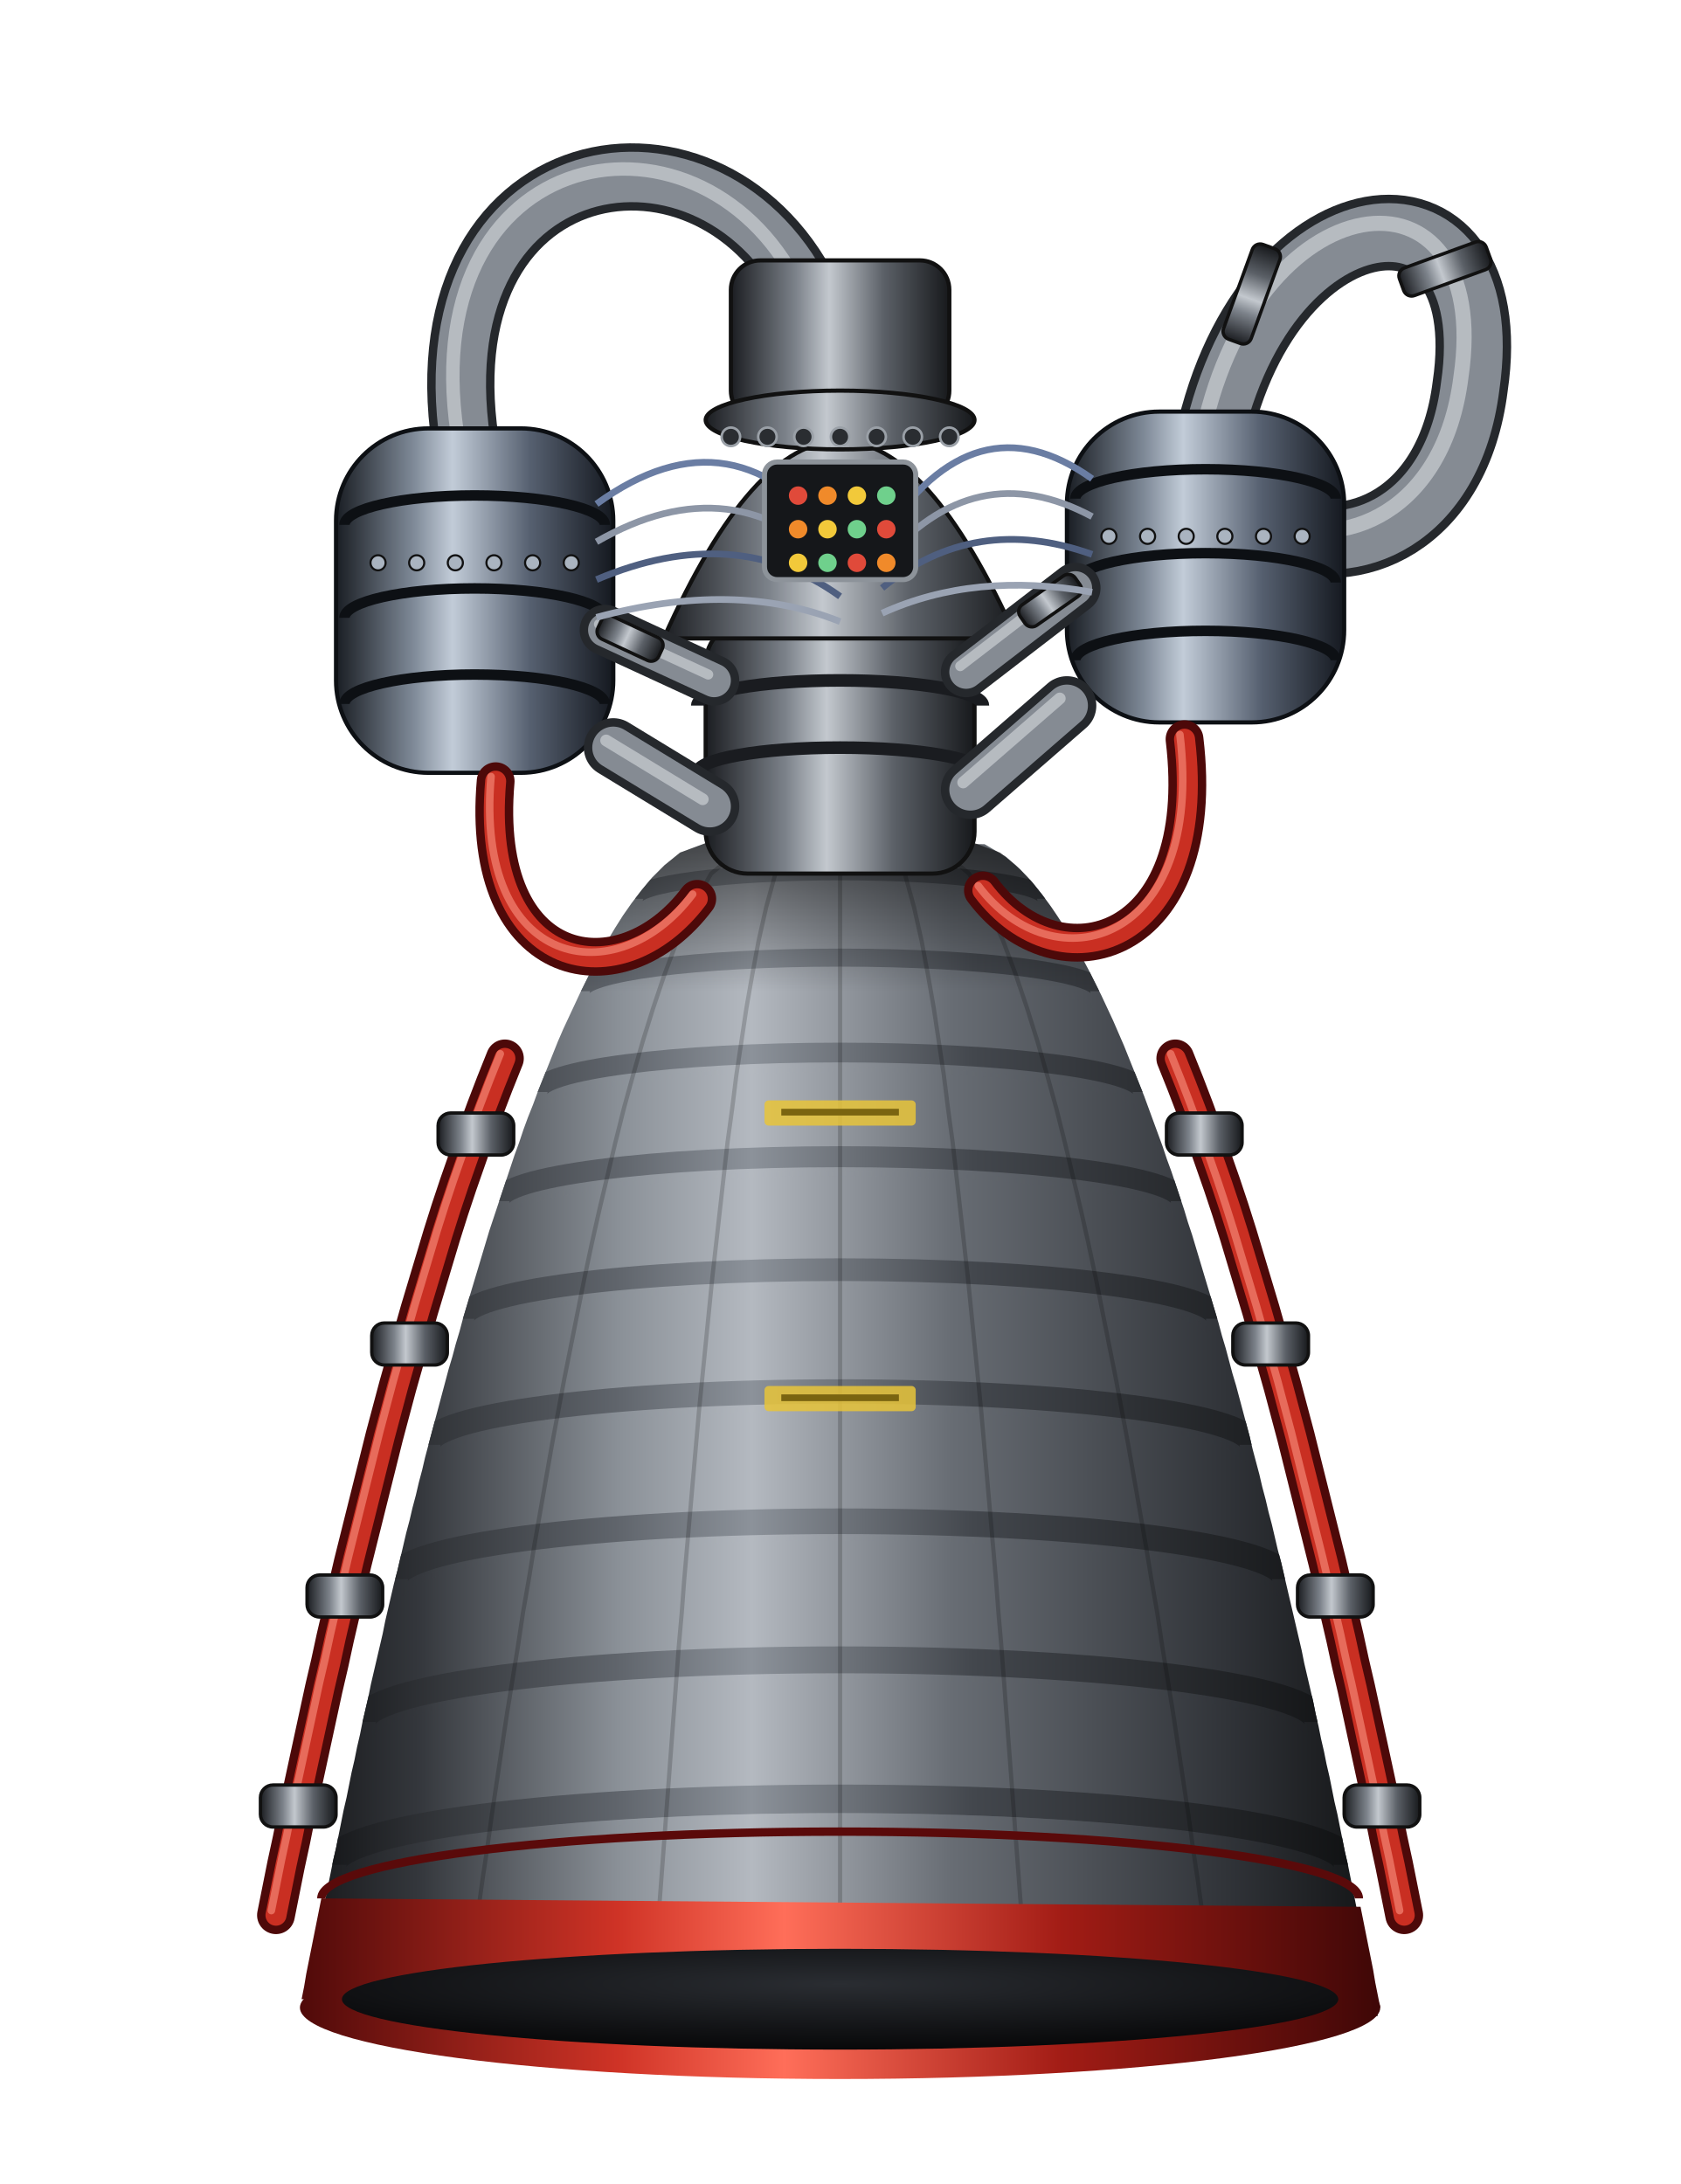
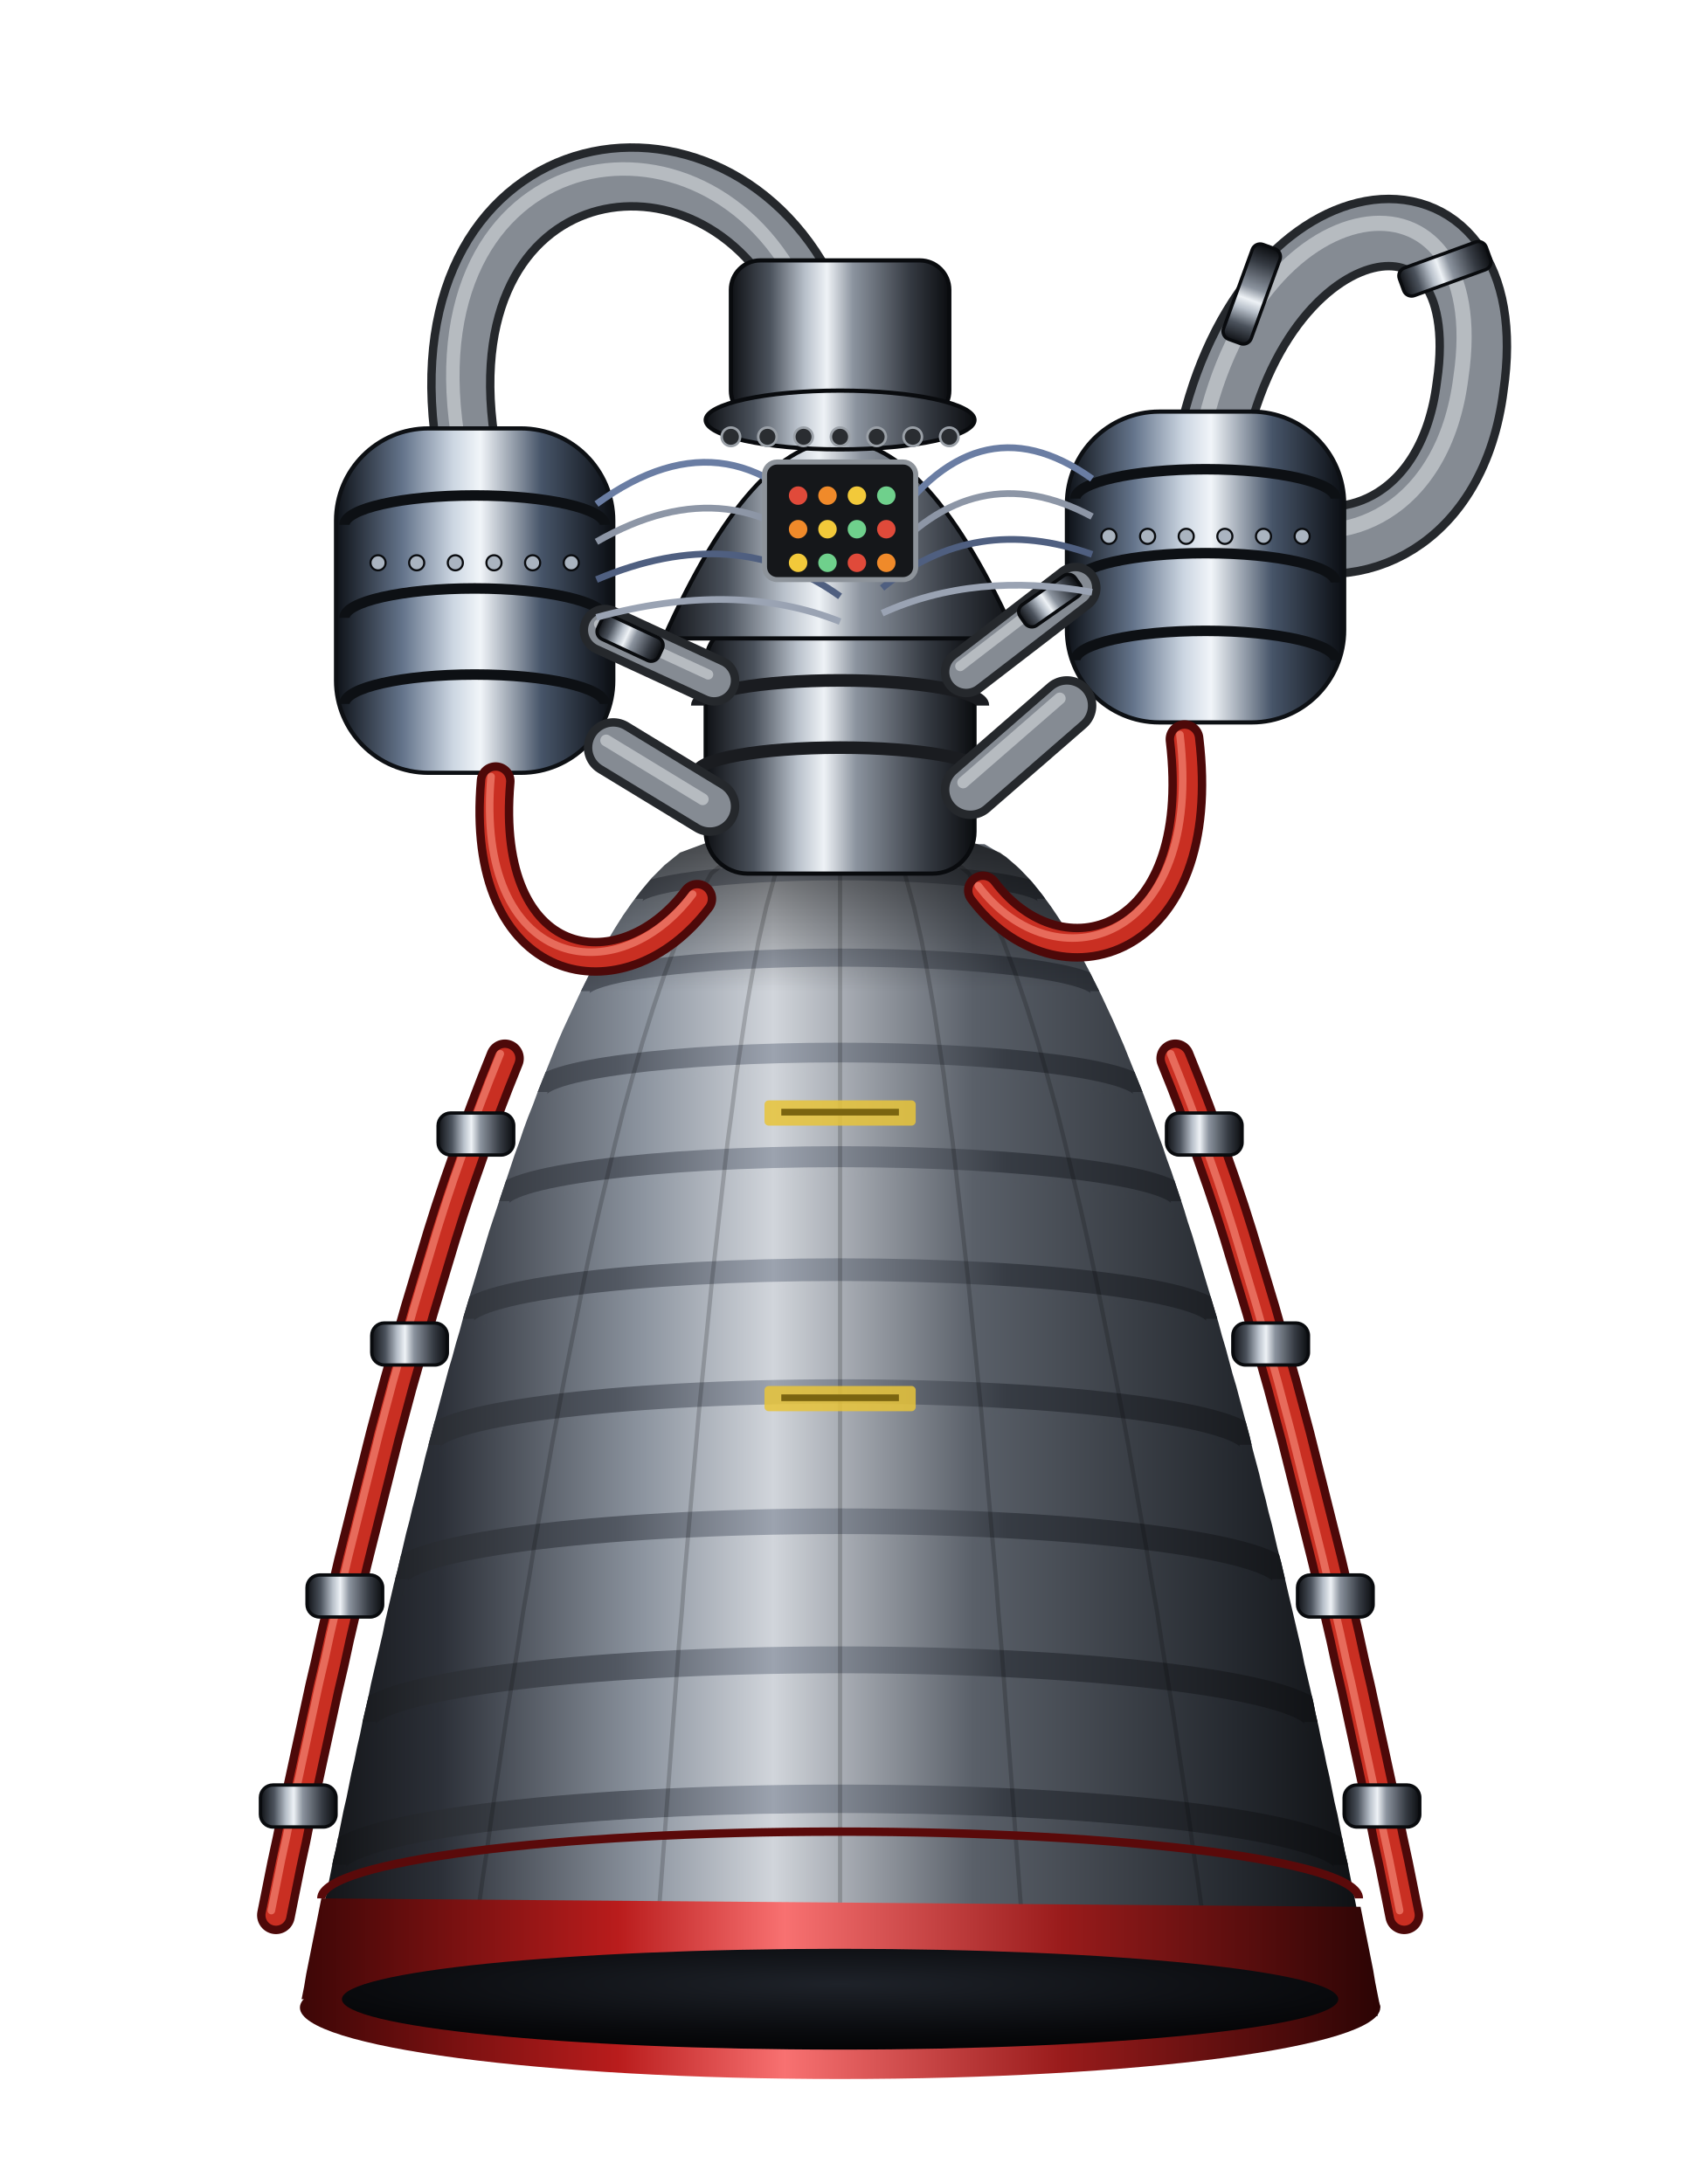
<svg xmlns="http://www.w3.org/2000/svg" viewBox="0 0 400 520" width="400" height="520">
  <defs>
    <linearGradient id="gB" gradientUnits="userSpaceOnUse" x1="68" x2="332">
-       <stop offset="0" stop-color="#121315" />
-       <stop offset=".12" stop-color="#34373c" />
-       <stop offset=".3" stop-color="#8a9097" />
-       <stop offset=".42" stop-color="#b4b9c0" />
-       <stop offset=".6" stop-color="#686d74" />
-       <stop offset=".85" stop-color="#303338" />
-       <stop offset="1" stop-color="#0f1011" />
+       <stop offset="0" stop-color="#0b0c0e" />
+       <stop offset=".14" stop-color="#2c3038" />
+       <stop offset=".32" stop-color="#8b939e" />
+       <stop offset=".44" stop-color="#d1d5db" />
+       <stop offset=".62" stop-color="#5a6069" />
+       <stop offset=".86" stop-color="#24282e" />
+       <stop offset="1" stop-color="#08090b" />
    </linearGradient>
    <linearGradient id="gR" gradientUnits="userSpaceOnUse" x1="68" x2="332">
-       <stop offset="0" stop-color="#0c0d0f" />
-       <stop offset=".3" stop-color="#60656c" />
-       <stop offset=".42" stop-color="#8c929a" />
-       <stop offset=".62" stop-color="#43474d" />
-       <stop offset="1" stop-color="#0b0c0d" />
+       <stop offset="0" stop-color="#08090b" />
+       <stop offset=".3" stop-color="#525862" />
+       <stop offset=".44" stop-color="#9ca3af" />
+       <stop offset=".65" stop-color="#373c44" />
+       <stop offset="1" stop-color="#07080a" />
    </linearGradient>
    <linearGradient id="gM" x1="0" x2="1">
-       <stop offset="0" stop-color="#1b1d21" />
-       <stop offset=".3" stop-color="#7d838b" />
-       <stop offset=".45" stop-color="#c3c8ce" />
-       <stop offset=".7" stop-color="#5b6067" />
-       <stop offset="1" stop-color="#17191c" />
+       <stop offset="0" stop-color="#0f1115" />
+       <stop offset="0.18" stop-color="#4b525c" />
+       <stop offset="0.34" stop-color="#b8c0ca" />
+       <stop offset="0.44" stop-color="#eef2f6" />
+       <stop offset="0.56" stop-color="#8b939e" />
+       <stop offset="0.82" stop-color="#353a42" />
+       <stop offset="1" stop-color="#0b0d10" />
    </linearGradient>
    <linearGradient id="gP" x1="0" x2="1">
-       <stop offset="0" stop-color="#1a1e24" />
-       <stop offset=".28" stop-color="#7f8a98" />
-       <stop offset=".42" stop-color="#c2ccd8" />
-       <stop offset=".7" stop-color="#566070" />
-       <stop offset="1" stop-color="#151920" />
+       <stop offset="0" stop-color="#0e1218" />
+       <stop offset="0.24" stop-color="#64748b" />
+       <stop offset="0.42" stop-color="#cbd5e1" />
+       <stop offset="0.52" stop-color="#f1f5f9" />
+       <stop offset="0.74" stop-color="#475569" />
+       <stop offset="1" stop-color="#0b0e13" />
    </linearGradient>
    <linearGradient id="gRed" gradientUnits="userSpaceOnUse" x1="68" x2="332">
-       <stop offset="0" stop-color="#4a0808" />
-       <stop offset=".3" stop-color="#cf3326" />
-       <stop offset=".45" stop-color="#ff6e59" />
-       <stop offset=".7" stop-color="#a21c15" />
-       <stop offset="1" stop-color="#3a0606" />
+       <stop offset="0" stop-color="#360505" />
+       <stop offset=".3" stop-color="#b91c1c" />
+       <stop offset=".45" stop-color="#f87171" />
+       <stop offset=".7" stop-color="#991b1b" />
+       <stop offset="1" stop-color="#260303" />
    </linearGradient>
    <radialGradient id="gI" cx=".5" cy=".35" r=".7">
-       <stop offset="0" stop-color="#2a2d32" />
-       <stop offset="1" stop-color="#050506" />
+       <stop offset="0" stop-color="#1e2229" />
+       <stop offset="0.7" stop-color="#090a0d" />
+       <stop offset="1" stop-color="#020203" />
    </radialGradient>
    <linearGradient id="gSh" x1="0" y1="0" x2="0" y2="1">
      <stop offset="0" stop-color="#000" stop-opacity=".6" />
      <stop offset="1" stop-color="#000" stop-opacity="0" />
    </linearGradient>
  </defs>
  <defs>
    <clipPath id="bc">
      <path d="M170.0 200 L161.9 203 L158.2 206 L155.2 209 L152.7 212 L150.4 215 L148.3 218 L146.4 221 L144.6 224 L142.9 227 L141.3 230 L139.8 233 L138.3 236 L136.9 239 L135.5 242 L134.1 245 L132.8 248 L131.6 251 L130.4 254 L129.2 257 L128.0 260 L126.9 263 L125.7 266 L124.6 269 L123.6 272 L122.5 275 L121.5 278 L120.5 281 L119.5 284 L118.5 287 L117.5 290 L116.5 293 L115.6 296 L114.7 299 L113.8 302 L112.9 305 L112.0 308 L111.1 311 L110.2 314 L109.4 317 L108.5 320 L107.7 323 L106.8 326 L106.0 329 L105.2 332 L104.4 335 L103.6 338 L102.8 341 L102.0 344 L101.2 347 L100.5 350 L99.7 353 L99.0 356 L98.2 359 L97.5 362 L96.7 365 L96.0 368 L95.3 371 L94.6 374 L93.8 377 L93.1 380 L92.4 383 L91.7 386 L91.1 389 L90.4 392 L89.7 395 L89.0 398 L88.3 401 L87.7 404 L87.0 407 L86.3 410 L85.7 413 L85.0 416 L84.4 419 L83.7 422 L83.1 425 L82.5 428 L81.8 431 L81.2 434 L80.6 437 L80.0 440 L79.3 443 L78.7 446 L78.1 449 L77.5 452 L76.9 455 L76.3 458 L75.7 461 L75.1 464 L74.5 467 L73.9 470 L73.4 473 L72.8 476 L72.2 479 L328.0 480 L327.4 477 L326.8 474 L326.3 471 L325.7 468 L325.1 465 L324.5 462 L323.9 459 L323.3 456 L322.7 453 L322.1 450 L321.5 447 L320.9 444 L320.2 441 L319.6 438 L319.0 435 L318.4 432 L317.7 429 L317.1 426 L316.5 423 L315.8 420 L315.2 417 L314.5 414 L313.9 411 L313.2 408 L312.6 405 L311.9 402 L311.2 399 L310.5 396 L309.9 393 L309.2 390 L308.5 387 L307.8 384 L307.1 381 L306.4 378 L305.7 375 L305.0 372 L304.2 369 L303.5 366 L302.8 363 L302.0 360 L301.3 357 L300.5 354 L299.8 351 L299.0 348 L298.2 345 L297.5 342 L296.7 339 L295.9 336 L295.1 333 L294.3 330 L293.4 327 L292.6 324 L291.8 321 L290.9 318 L290.1 315 L289.2 312 L288.3 309 L287.4 306 L286.5 303 L285.6 300 L284.7 297 L283.8 294 L282.8 291 L281.9 288 L280.9 285 L279.9 282 L278.9 279 L277.8 276 L276.8 273 L275.7 270 L274.6 267 L273.5 264 L272.4 261 L271.2 258 L270.0 255 L268.8 252 L267.6 249 L266.3 246 L265.0 243 L263.6 240 L262.2 237 L260.7 234 L259.2 231 L257.6 228 L256.0 225 L254.2 222 L252.3 219 L250.3 216 L248.1 213 L245.7 210 L242.9 207 L239.5 204 L234.4 201Z" />
    </clipPath>
  </defs>
  <path d="M112 112 C 96 36, 168 22, 192 70" stroke="#25282c" stroke-width="16" fill="none" stroke-linecap="round" stroke-linejoin="round" />
  <path d="M112 112 C 96 36, 168 22, 192 70" stroke="#858b93" stroke-width="12" fill="none" stroke-linecap="round" stroke-linejoin="round" />
  <path d="M112 112 C 96 36, 168 22, 192 70" stroke="#dde1e6" stroke-width="3.2" fill="none" stroke-linecap="round" stroke-opacity=".55" transform="translate(-1.9,-1.9)" />
  <path d="M288 108 C 300 44, 358 38, 350 92 C 346 124, 322 134, 304 126" stroke="#25282c" stroke-width="18" fill="none" stroke-linecap="round" stroke-linejoin="round" />
  <path d="M288 108 C 300 44, 358 38, 350 92 C 346 124, 322 134, 304 126" stroke="#858b93" stroke-width="14" fill="none" stroke-linecap="round" stroke-linejoin="round" />
  <path d="M288 108 C 300 44, 358 38, 350 92 C 346 124, 322 134, 304 126" stroke="#dde1e6" stroke-width="3.6" fill="none" stroke-linecap="round" stroke-opacity=".55" transform="translate(-2.2,-2.2)" />
  <g transform="translate(298 70) rotate(-70)">
-     <rect x="-12.0" y="-3.5" width="24" height="7" rx="2" fill="url(#gM)" stroke="#111" stroke-width=".8" />
+     <rect x="-12.0" y="-3.5" width="24" height="7" rx="2" fill="url(#gM)" stroke="#090b0e" stroke-width=".8" />
  </g>
  <g transform="translate(344 64) rotate(-20)">
-     <rect x="-11.0" y="-3.5" width="22" height="7" rx="2" fill="url(#gM)" stroke="#111" stroke-width=".8" />
+     <rect x="-11.0" y="-3.5" width="22" height="7" rx="2" fill="url(#gM)" stroke="#090b0e" stroke-width=".8" />
  </g>
  <path d="M170.0 200 L161.9 203 L158.2 206 L155.2 209 L152.7 212 L150.4 215 L148.3 218 L146.4 221 L144.6 224 L142.9 227 L141.3 230 L139.8 233 L138.3 236 L136.9 239 L135.5 242 L134.1 245 L132.8 248 L131.6 251 L130.4 254 L129.2 257 L128.0 260 L126.9 263 L125.7 266 L124.6 269 L123.6 272 L122.5 275 L121.5 278 L120.5 281 L119.5 284 L118.5 287 L117.5 290 L116.5 293 L115.6 296 L114.7 299 L113.8 302 L112.9 305 L112.0 308 L111.1 311 L110.2 314 L109.4 317 L108.5 320 L107.7 323 L106.8 326 L106.0 329 L105.2 332 L104.4 335 L103.6 338 L102.8 341 L102.0 344 L101.2 347 L100.5 350 L99.7 353 L99.0 356 L98.2 359 L97.5 362 L96.7 365 L96.0 368 L95.3 371 L94.6 374 L93.8 377 L93.1 380 L92.4 383 L91.7 386 L91.1 389 L90.4 392 L89.7 395 L89.0 398 L88.3 401 L87.7 404 L87.0 407 L86.3 410 L85.7 413 L85.0 416 L84.4 419 L83.7 422 L83.1 425 L82.5 428 L81.8 431 L81.2 434 L80.6 437 L80.0 440 L79.3 443 L78.7 446 L78.1 449 L77.5 452 L76.9 455 L76.3 458 L75.7 461 L75.1 464 L74.5 467 L73.9 470 L73.4 473 L72.8 476 L72.2 479 L328.0 480 L327.4 477 L326.8 474 L326.3 471 L325.7 468 L325.1 465 L324.5 462 L323.9 459 L323.3 456 L322.7 453 L322.1 450 L321.5 447 L320.9 444 L320.2 441 L319.6 438 L319.0 435 L318.4 432 L317.7 429 L317.1 426 L316.5 423 L315.8 420 L315.2 417 L314.5 414 L313.9 411 L313.2 408 L312.6 405 L311.9 402 L311.2 399 L310.5 396 L309.9 393 L309.2 390 L308.5 387 L307.8 384 L307.1 381 L306.4 378 L305.7 375 L305.0 372 L304.2 369 L303.5 366 L302.8 363 L302.0 360 L301.3 357 L300.5 354 L299.8 351 L299.0 348 L298.2 345 L297.5 342 L296.7 339 L295.9 336 L295.1 333 L294.3 330 L293.4 327 L292.6 324 L291.8 321 L290.9 318 L290.1 315 L289.2 312 L288.3 309 L287.4 306 L286.5 303 L285.6 300 L284.7 297 L283.8 294 L282.8 291 L281.9 288 L280.9 285 L279.9 282 L278.9 279 L277.8 276 L276.8 273 L275.7 270 L274.6 267 L273.5 264 L272.4 261 L271.2 258 L270.0 255 L268.8 252 L267.6 249 L266.3 246 L265.0 243 L263.6 240 L262.2 237 L260.7 234 L259.2 231 L257.6 228 L256.0 225 L254.2 222 L252.3 219 L250.3 216 L248.1 213 L245.7 210 L242.9 207 L239.5 204 L234.4 201Z" fill="url(#gB)" />
  <g clip-path="url(#bc)">
    <path d="M151.1 214 A 48.9 6.4 0 0 1 248.9 214" stroke="url(#gR)" stroke-width="4.0" fill="none" />
    <path d="M153.1 218 A 46.9 6.4 0 0 1 246.9 218" stroke="url(#gB)" stroke-width="1.2" fill="none" stroke-opacity=".6" />
    <path d="M138.3 236 A 61.7 8.0 0 0 1 261.7 236" stroke="url(#gR)" stroke-width="4.3" fill="none" />
    <path d="M140.3 240 A 59.7 8.0 0 0 1 259.7 240" stroke="url(#gB)" stroke-width="1.2" fill="none" stroke-opacity=".6" />
    <path d="M128.0 260 A 72.0 9.4 0 0 1 272.0 260" stroke="url(#gR)" stroke-width="4.7" fill="none" />
    <path d="M130.0 264 A 70.0 9.4 0 0 1 270.0 264" stroke="url(#gB)" stroke-width="1.2" fill="none" stroke-opacity=".6" />
    <path d="M118.8 286 A 81.2 10.6 0 0 1 281.2 286" stroke="url(#gR)" stroke-width="5.0" fill="none" />
    <path d="M120.8 290 A 79.2 10.6 0 0 1 279.2 290" stroke="url(#gB)" stroke-width="1.2" fill="none" stroke-opacity=".6" />
    <path d="M110.2 314 A 89.8 11.7 0 0 1 289.8 314" stroke="url(#gR)" stroke-width="5.4" fill="none" />
    <path d="M112.2 318 A 87.8 11.7 0 0 1 287.8 318" stroke="url(#gB)" stroke-width="1.2" fill="none" stroke-opacity=".6" />
    <path d="M102.0 344 A 98.0 12.7 0 0 1 298.0 344" stroke="url(#gR)" stroke-width="5.8" fill="none" />
    <path d="M104.0 348 A 96.0 12.7 0 0 1 296.0 348" stroke="url(#gB)" stroke-width="1.2" fill="none" stroke-opacity=".6" />
    <path d="M94.1 376 A 105.9 13.8 0 0 1 305.9 376" stroke="url(#gR)" stroke-width="6.1" fill="none" />
    <path d="M96.1 380 A 103.9 13.8 0 0 1 303.9 380" stroke="url(#gB)" stroke-width="1.2" fill="none" stroke-opacity=".6" />
    <path d="M86.3 410 A 113.7 14.8 0 0 1 313.7 410" stroke="url(#gR)" stroke-width="6.4" fill="none" />
    <path d="M88.3 414 A 111.7 14.8 0 0 1 311.7 414" stroke="url(#gB)" stroke-width="1.2" fill="none" stroke-opacity=".6" />
    <path d="M79.1 444 A 120.9 15.7 0 0 1 320.9 444" stroke="url(#gR)" stroke-width="6.8" fill="none" />
    <path d="M81.1 448 A 118.9 15.7 0 0 1 318.9 448" stroke="url(#gB)" stroke-width="1.2" fill="none" stroke-opacity=".6" />
    <path d="M179.0 200 L169.3 208 L164.8 216 L161.2 224 L158.2 232 L155.5 240 L153.0 248 L150.7 256 L148.5 264 L146.5 272 L144.6 280 L142.7 288 L140.9 296 L139.2 304 L137.6 312 L136.0 320 L134.4 328 L132.9 336 L131.4 344 L130.0 352 L128.6 360 L127.2 368 L125.9 376 L124.5 384 L123.3 392 L122.0 400 L120.7 408 L119.5 416 L118.3 424 L117.1 432 L116.0 440 L114.8 448 L113.7 456 L112.6 464 L111.5 472" stroke="#000" stroke-opacity=".18" stroke-width="1" fill="none" />
    <path d="M189.5 200 L184.6 208 L182.4 216 L180.6 224 L179.1 232 L177.7 240 L176.5 248 L175.3 256 L174.3 264 L173.2 272 L172.3 280 L171.4 288 L170.5 296 L169.6 304 L168.8 312 L168.0 320 L167.2 328 L166.4 336 L165.7 344 L165.0 352 L164.3 360 L163.6 368 L162.9 376 L162.3 384 L161.6 392 L161.0 400 L160.4 408 L159.8 416 L159.2 424 L158.6 432 L158.0 440 L157.4 448 L156.8 456 L156.3 464 L155.7 472" stroke="#000" stroke-opacity=".18" stroke-width="1" fill="none" />
    <path d="M200.0 200 L200.0 208 L200.0 216 L200.0 224 L200.0 232 L200.0 240 L200.0 248 L200.0 256 L200.0 264 L200.0 272 L200.0 280 L200.0 288 L200.0 296 L200.0 304 L200.0 312 L200.0 320 L200.0 328 L200.0 336 L200.0 344 L200.0 352 L200.0 360 L200.0 368 L200.0 376 L200.0 384 L200.0 392 L200.0 400 L200.0 408 L200.0 416 L200.0 424 L200.0 432 L200.0 440 L200.0 448 L200.0 456 L200.0 464 L200.0 472" stroke="#000" stroke-opacity=".18" stroke-width="1" fill="none" />
    <path d="M210.5 200 L215.4 208 L217.6 216 L219.4 224 L220.9 232 L222.3 240 L223.5 248 L224.7 256 L225.7 264 L226.8 272 L227.7 280 L228.6 288 L229.5 296 L230.4 304 L231.2 312 L232.0 320 L232.8 328 L233.6 336 L234.3 344 L235.0 352 L235.7 360 L236.4 368 L237.1 376 L237.7 384 L238.4 392 L239.0 400 L239.6 408 L240.2 416 L240.8 424 L241.4 432 L242.0 440 L242.6 448 L243.2 456 L243.7 464 L244.3 472" stroke="#000" stroke-opacity=".18" stroke-width="1" fill="none" />
    <path d="M221.0 200 L230.7 208 L235.2 216 L238.8 224 L241.8 232 L244.5 240 L247.0 248 L249.3 256 L251.5 264 L253.5 272 L255.4 280 L257.3 288 L259.1 296 L260.8 304 L262.4 312 L264.0 320 L265.6 328 L267.1 336 L268.6 344 L270.0 352 L271.4 360 L272.8 368 L274.1 376 L275.5 384 L276.7 392 L278.0 400 L279.3 408 L280.5 416 L281.7 424 L282.9 432 L284.0 440 L285.2 448 L286.3 456 L287.4 464 L288.5 472" stroke="#000" stroke-opacity=".18" stroke-width="1" fill="none" />
  </g>
  <path d="M170.0 200 L161.9 203 L158.2 206 L155.2 209 L152.7 212 L150.4 215 L148.3 218 L146.4 221 L144.6 224 L142.9 227 L141.3 230 L139.8 233 L138.3 236 L261.7 236 L260.2 233 L258.7 230 L257.1 227 L255.4 224 L253.6 221 L251.7 218 L249.6 215 L247.3 212 L244.8 209 L241.8 206 L238.1 203 L230.0 200Z" fill="url(#gSh)" />
  <path d="M76.5 452 L75.9 455 L75.3 458 L74.7 461 L74.1 464 L73.5 467 L72.9 470 L72.4 473 L71.8 476 L328.6 478 L328.0 475 L327.4 472 L326.9 469 L326.3 466 L325.7 463 L325.1 460 L324.5 457 L323.9 454Z" fill="url(#gRed)" />
  <ellipse cx="200" cy="478" rx="128.6" ry="17" fill="url(#gRed)" />
  <ellipse cx="200" cy="476" rx="118.6" ry="12" fill="url(#gI)" />
  <path d="M76.5 452 A 123.5 15.9 0 0 1 323.5 452" stroke="#5a0a0a" stroke-width="2" fill="none" />
  <path d="M120.2 252 L117.8 258 L115.5 264 L113.3 270 L111.2 276 L109.1 282 L107.1 288 L105.2 294 L103.4 300 L101.6 306 L99.8 312 L98.1 318 L96.4 324 L94.7 330 L93.1 336 L91.5 342 L90.0 348 L88.5 354 L87.0 360 L85.5 366 L84.0 372 L82.6 378 L81.2 384 L79.8 390 L78.5 396 L77.1 402 L75.8 408 L74.5 414 L73.2 420 L71.9 426 L70.6 432 L69.4 438 L68.1 444 L66.9 450 L65.7 456" stroke="#4d0909" stroke-width="9" fill="none" stroke-linecap="round" stroke-linejoin="round" />
  <path d="M120.2 252 L117.8 258 L115.5 264 L113.3 270 L111.2 276 L109.1 282 L107.1 288 L105.2 294 L103.4 300 L101.6 306 L99.8 312 L98.1 318 L96.4 324 L94.7 330 L93.1 336 L91.5 342 L90.0 348 L88.5 354 L87.0 360 L85.5 366 L84.0 372 L82.6 378 L81.2 384 L79.8 390 L78.5 396 L77.1 402 L75.8 408 L74.5 414 L73.2 420 L71.9 426 L70.6 432 L69.4 438 L68.1 444 L66.9 450 L65.7 456" stroke="#c92f22" stroke-width="5" fill="none" stroke-linecap="round" stroke-linejoin="round" />
  <path d="M120.2 252 L117.8 258 L115.5 264 L113.3 270 L111.2 276 L109.1 282 L107.1 288 L105.2 294 L103.4 300 L101.6 306 L99.8 312 L98.1 318 L96.4 324 L94.7 330 L93.1 336 L91.5 342 L90.0 348 L88.5 354 L87.0 360 L85.5 366 L84.0 372 L82.6 378 L81.2 384 L79.8 390 L78.5 396 L77.1 402 L75.8 408 L74.5 414 L73.2 420 L71.9 426 L70.6 432 L69.4 438 L68.1 444 L66.9 450 L65.7 456" stroke="#ff9d8a" stroke-width="1.8" fill="none" stroke-linecap="round" stroke-opacity=".55" transform="translate(-1.1,-1.1)" />
  <path d="M279.8 252 L282.2 258 L284.5 264 L286.7 270 L288.8 276 L290.9 282 L292.9 288 L294.8 294 L296.6 300 L298.4 306 L300.2 312 L301.9 318 L303.6 324 L305.3 330 L306.9 336 L308.5 342 L310.0 348 L311.5 354 L313.0 360 L314.5 366 L316.0 372 L317.4 378 L318.8 384 L320.2 390 L321.5 396 L322.9 402 L324.2 408 L325.5 414 L326.8 420 L328.1 426 L329.4 432 L330.6 438 L331.9 444 L333.1 450 L334.3 456" stroke="#4d0909" stroke-width="9" fill="none" stroke-linecap="round" stroke-linejoin="round" />
  <path d="M279.8 252 L282.2 258 L284.5 264 L286.7 270 L288.8 276 L290.9 282 L292.9 288 L294.8 294 L296.6 300 L298.4 306 L300.2 312 L301.9 318 L303.6 324 L305.3 330 L306.9 336 L308.5 342 L310.0 348 L311.5 354 L313.0 360 L314.5 366 L316.0 372 L317.4 378 L318.8 384 L320.2 390 L321.5 396 L322.9 402 L324.2 408 L325.5 414 L326.8 420 L328.1 426 L329.4 432 L330.6 438 L331.9 444 L333.1 450 L334.3 456" stroke="#c92f22" stroke-width="5" fill="none" stroke-linecap="round" stroke-linejoin="round" />
  <path d="M279.8 252 L282.2 258 L284.5 264 L286.7 270 L288.8 276 L290.9 282 L292.9 288 L294.8 294 L296.6 300 L298.4 306 L300.2 312 L301.9 318 L303.6 324 L305.3 330 L306.9 336 L308.5 342 L310.0 348 L311.5 354 L313.0 360 L314.5 366 L316.0 372 L317.4 378 L318.8 384 L320.2 390 L321.5 396 L322.9 402 L324.2 408 L325.5 414 L326.8 420 L328.1 426 L329.4 432 L330.6 438 L331.9 444 L333.1 450 L334.3 456" stroke="#ff9d8a" stroke-width="1.8" fill="none" stroke-linecap="round" stroke-opacity=".55" transform="translate(-1.1,-1.1)" />
-   <rect x="104.3" y="265" width="18" height="10" rx="3" fill="url(#gM)" stroke="#111" stroke-width=".8" />
-   <rect x="277.7" y="265" width="18" height="10" rx="3" fill="url(#gM)" stroke="#111" stroke-width=".8" />
-   <rect x="88.5" y="315" width="18" height="10" rx="3" fill="url(#gM)" stroke="#111" stroke-width=".8" />
-   <rect x="293.5" y="315" width="18" height="10" rx="3" fill="url(#gM)" stroke="#111" stroke-width=".8" />
-   <rect x="73.1" y="375" width="18" height="10" rx="3" fill="url(#gM)" stroke="#111" stroke-width=".8" />
-   <rect x="308.9" y="375" width="18" height="10" rx="3" fill="url(#gM)" stroke="#111" stroke-width=".8" />
-   <rect x="62.0" y="425" width="18" height="10" rx="3" fill="url(#gM)" stroke="#111" stroke-width=".8" />
-   <rect x="320.0" y="425" width="18" height="10" rx="3" fill="url(#gM)" stroke="#111" stroke-width=".8" />
+   <rect x="104.3" y="265" width="18" height="10" rx="3" fill="url(#gM)" stroke="#090b0e" stroke-width=".8" />
+   <rect x="277.7" y="265" width="18" height="10" rx="3" fill="url(#gM)" stroke="#090b0e" stroke-width=".8" />
+   <rect x="88.5" y="315" width="18" height="10" rx="3" fill="url(#gM)" stroke="#090b0e" stroke-width=".8" />
+   <rect x="293.5" y="315" width="18" height="10" rx="3" fill="url(#gM)" stroke="#090b0e" stroke-width=".8" />
+   <rect x="73.1" y="375" width="18" height="10" rx="3" fill="url(#gM)" stroke="#090b0e" stroke-width=".8" />
+   <rect x="308.9" y="375" width="18" height="10" rx="3" fill="url(#gM)" stroke="#090b0e" stroke-width=".8" />
+   <rect x="62.0" y="425" width="18" height="10" rx="3" fill="url(#gM)" stroke="#090b0e" stroke-width=".8" />
+   <rect x="320.0" y="425" width="18" height="10" rx="3" fill="url(#gM)" stroke="#090b0e" stroke-width=".8" />
  <rect x="182" y="262" width="36" height="6" rx="1" fill="#e8c43a" opacity=".85" />
  <rect x="186" y="264" width="28" height="1.6" fill="#7a6410" />
  <rect x="182" y="330" width="36" height="6" rx="1" fill="#e8c43a" opacity=".85" />
  <rect x="186" y="332" width="28" height="1.6" fill="#7a6410" />
-   <rect x="168" y="148" width="64" height="60" rx="10" fill="url(#gM)" stroke="#111" stroke-width="1" />
+   <rect x="168" y="148" width="64" height="60" rx="10" fill="url(#gM)" stroke="#090b0e" stroke-width="1" />
  <path d="M166.0 168 A 34.0 6.0 0 0 1 234.0 168" stroke="#1a1c20" stroke-width="3" fill="none" />
  <path d="M166.0 184 A 34.0 6.0 0 0 1 234.0 184" stroke="#1a1c20" stroke-width="3" fill="none" />
-   <path d="M158 152 Q 200 58 242 152Z" fill="url(#gM)" stroke="#111" stroke-width="1" />
-   <rect x="174" y="62" width="52" height="38" rx="7" fill="url(#gM)" stroke="#111" stroke-width="1" />
-   <ellipse cx="200" cy="100" rx="32" ry="7" fill="url(#gM)" stroke="#111" />
+   <path d="M158 152 Q 200 58 242 152Z" fill="url(#gM)" stroke="#090b0e" stroke-width="1" />
+   <rect x="174" y="62" width="52" height="38" rx="7" fill="url(#gM)" stroke="#090b0e" stroke-width="1" />
+   <ellipse cx="200" cy="100" rx="32" ry="7" fill="url(#gM)" stroke="#090b0e" />
  <circle cx="174.0" cy="104" r="2.2" fill="#2a2d31" stroke="#9aa0a7" stroke-width=".6" />
  <circle cx="182.7" cy="104" r="2.2" fill="#2a2d31" stroke="#9aa0a7" stroke-width=".6" />
  <circle cx="191.3" cy="104" r="2.2" fill="#2a2d31" stroke="#9aa0a7" stroke-width=".6" />
  <circle cx="200.0" cy="104" r="2.2" fill="#2a2d31" stroke="#9aa0a7" stroke-width=".6" />
  <circle cx="208.7" cy="104" r="2.2" fill="#2a2d31" stroke="#9aa0a7" stroke-width=".6" />
  <circle cx="217.3" cy="104" r="2.2" fill="#2a2d31" stroke="#9aa0a7" stroke-width=".6" />
  <circle cx="226.0" cy="104" r="2.2" fill="#2a2d31" stroke="#9aa0a7" stroke-width=".6" />
  <rect x="80" y="102" width="66" height="82" rx="22" fill="url(#gP)" stroke="#0d1014" stroke-width="1" />
  <path d="M82.0 124.96 A 31.0 7.0 0 0 1 144.0 124.96" stroke="#0d1014" stroke-width="2.5" fill="none" />
  <path d="M82.0 147.1 A 31.0 7.0 0 0 1 144.0 147.1" stroke="#0d1014" stroke-width="2.5" fill="none" />
  <path d="M82.0 167.6 A 31.0 7.0 0 0 1 144.0 167.6" stroke="#0d1014" stroke-width="2.5" fill="none" />
-   <circle cx="90.0" cy="134.0" r="1.8" fill="#aab4c0" stroke="#111" stroke-width=".5" />
-   <circle cx="99.2" cy="134.0" r="1.8" fill="#aab4c0" stroke="#111" stroke-width=".5" />
-   <circle cx="108.4" cy="134.0" r="1.8" fill="#aab4c0" stroke="#111" stroke-width=".5" />
-   <circle cx="117.6" cy="134.0" r="1.8" fill="#aab4c0" stroke="#111" stroke-width=".5" />
-   <circle cx="126.8" cy="134.0" r="1.8" fill="#aab4c0" stroke="#111" stroke-width=".5" />
-   <circle cx="136.0" cy="134.0" r="1.8" fill="#aab4c0" stroke="#111" stroke-width=".5" />
+   <circle cx="90.0" cy="134.0" r="1.8" fill="#aab4c0" stroke="#090b0e" stroke-width=".5" />
+   <circle cx="99.2" cy="134.0" r="1.8" fill="#aab4c0" stroke="#090b0e" stroke-width=".5" />
+   <circle cx="108.4" cy="134.0" r="1.8" fill="#aab4c0" stroke="#090b0e" stroke-width=".5" />
+   <circle cx="117.6" cy="134.0" r="1.8" fill="#aab4c0" stroke="#090b0e" stroke-width=".5" />
+   <circle cx="126.8" cy="134.0" r="1.8" fill="#aab4c0" stroke="#090b0e" stroke-width=".5" />
+   <circle cx="136.0" cy="134.0" r="1.8" fill="#aab4c0" stroke="#090b0e" stroke-width=".5" />
  <rect x="254" y="98" width="66" height="74" rx="22" fill="url(#gP)" stroke="#0d1014" stroke-width="1" />
  <path d="M256.0 118.72 A 31.0 7.0 0 0 1 318.0 118.72" stroke="#0d1014" stroke-width="2.5" fill="none" />
  <path d="M256.0 138.7 A 31.0 7.0 0 0 1 318.0 138.7" stroke="#0d1014" stroke-width="2.5" fill="none" />
  <path d="M256.0 157.2 A 31.0 7.0 0 0 1 318.0 157.2" stroke="#0d1014" stroke-width="2.5" fill="none" />
-   <circle cx="264.0" cy="127.7" r="1.8" fill="#aab4c0" stroke="#111" stroke-width=".5" />
-   <circle cx="273.2" cy="127.7" r="1.8" fill="#aab4c0" stroke="#111" stroke-width=".5" />
-   <circle cx="282.4" cy="127.7" r="1.8" fill="#aab4c0" stroke="#111" stroke-width=".5" />
-   <circle cx="291.6" cy="127.7" r="1.8" fill="#aab4c0" stroke="#111" stroke-width=".5" />
-   <circle cx="300.8" cy="127.7" r="1.8" fill="#aab4c0" stroke="#111" stroke-width=".5" />
-   <circle cx="310.0" cy="127.7" r="1.8" fill="#aab4c0" stroke="#111" stroke-width=".5" />
+   <circle cx="264.0" cy="127.7" r="1.8" fill="#aab4c0" stroke="#090b0e" stroke-width=".5" />
+   <circle cx="273.2" cy="127.7" r="1.8" fill="#aab4c0" stroke="#090b0e" stroke-width=".5" />
+   <circle cx="282.4" cy="127.7" r="1.8" fill="#aab4c0" stroke="#090b0e" stroke-width=".5" />
+   <circle cx="291.6" cy="127.7" r="1.8" fill="#aab4c0" stroke="#090b0e" stroke-width=".5" />
+   <circle cx="300.8" cy="127.7" r="1.8" fill="#aab4c0" stroke="#090b0e" stroke-width=".5" />
+   <circle cx="310.0" cy="127.7" r="1.8" fill="#aab4c0" stroke="#090b0e" stroke-width=".5" />
  <path d="M144 150 L 170 162" stroke="#25282c" stroke-width="12" fill="none" stroke-linecap="round" stroke-linejoin="round" />
  <path d="M144 150 L 170 162" stroke="#858b93" stroke-width="8" fill="none" stroke-linecap="round" stroke-linejoin="round" />
  <path d="M144 150 L 170 162" stroke="#dde1e6" stroke-width="2.4" fill="none" stroke-linecap="round" stroke-opacity=".55" transform="translate(-1.4,-1.4)" />
  <path d="M256 140 L 230 160" stroke="#25282c" stroke-width="12" fill="none" stroke-linecap="round" stroke-linejoin="round" />
  <path d="M256 140 L 230 160" stroke="#858b93" stroke-width="8" fill="none" stroke-linecap="round" stroke-linejoin="round" />
  <path d="M256 140 L 230 160" stroke="#dde1e6" stroke-width="2.4" fill="none" stroke-linecap="round" stroke-opacity=".55" transform="translate(-1.4,-1.4)" />
  <path d="M118 186 C 114 232, 148 238, 166 214" stroke="#4d0909" stroke-width="9" fill="none" stroke-linecap="round" stroke-linejoin="round" />
  <path d="M118 186 C 114 232, 148 238, 166 214" stroke="#c92f22" stroke-width="5" fill="none" stroke-linecap="round" stroke-linejoin="round" />
  <path d="M118 186 C 114 232, 148 238, 166 214" stroke="#ff9d8a" stroke-width="1.8" fill="none" stroke-linecap="round" stroke-opacity=".55" transform="translate(-1.1,-1.1)" />
  <path d="M282 176 C 288 226, 252 236, 234 212" stroke="#4d0909" stroke-width="9" fill="none" stroke-linecap="round" stroke-linejoin="round" />
  <path d="M282 176 C 288 226, 252 236, 234 212" stroke="#c92f22" stroke-width="5" fill="none" stroke-linecap="round" stroke-linejoin="round" />
  <path d="M282 176 C 288 226, 252 236, 234 212" stroke="#ff9d8a" stroke-width="1.8" fill="none" stroke-linecap="round" stroke-opacity=".55" transform="translate(-1.1,-1.1)" />
  <g transform="translate(150 152) rotate(25)">
-     <rect x="-8.0" y="-3.0" width="16" height="6" rx="2" fill="url(#gM)" stroke="#111" stroke-width=".8" />
+     <rect x="-8.0" y="-3.0" width="16" height="6" rx="2" fill="url(#gM)" stroke="#090b0e" stroke-width=".8" />
  </g>
  <g transform="translate(250 143) rotate(-35)">
-     <rect x="-8.0" y="-3.0" width="16" height="6" rx="2" fill="url(#gM)" stroke="#111" stroke-width=".8" />
+     <rect x="-8.0" y="-3.0" width="16" height="6" rx="2" fill="url(#gM)" stroke="#090b0e" stroke-width=".8" />
  </g>
  <path d="M146 178 L 169 192" stroke="#25282c" stroke-width="14" fill="none" stroke-linecap="round" stroke-linejoin="round" />
  <path d="M146 178 L 169 192" stroke="#858b93" stroke-width="10" fill="none" stroke-linecap="round" stroke-linejoin="round" />
  <path d="M146 178 L 169 192" stroke="#dde1e6" stroke-width="2.8" fill="none" stroke-linecap="round" stroke-opacity=".55" transform="translate(-1.7,-1.7)" />
  <path d="M254 168 L 231 188" stroke="#25282c" stroke-width="14" fill="none" stroke-linecap="round" stroke-linejoin="round" />
  <path d="M254 168 L 231 188" stroke="#858b93" stroke-width="10" fill="none" stroke-linecap="round" stroke-linejoin="round" />
  <path d="M254 168 L 231 188" stroke="#dde1e6" stroke-width="2.8" fill="none" stroke-linecap="round" stroke-opacity=".55" transform="translate(-1.7,-1.7)" />
  <path d="M142 120 Q 175 96 200 130" stroke="#6a7da3" stroke-width="1.6" fill="none" />
  <path d="M260 114 Q 232 94 210 128" stroke="#6a7da3" stroke-width="1.6" fill="none" />
  <path d="M142 129 Q 175 110 200 136" stroke="#8d96a6" stroke-width="1.6" fill="none" />
  <path d="M260 123 Q 232 108 210 134" stroke="#8d96a6" stroke-width="1.6" fill="none" />
  <path d="M142 138 Q 175 124 200 142" stroke="#4f5f80" stroke-width="1.6" fill="none" />
  <path d="M260 132 Q 232 122 210 140" stroke="#4f5f80" stroke-width="1.6" fill="none" />
  <path d="M142 147 Q 175 138 200 148" stroke="#9aa3b3" stroke-width="1.6" fill="none" />
  <path d="M260 141 Q 232 136 210 146" stroke="#9aa3b3" stroke-width="1.6" fill="none" />
  <rect x="182" y="110" width="36" height="28" rx="3" fill="#15171a" stroke="#8d939a" stroke-width="1.2" />
  <circle cx="190.0" cy="118" r="2.2" fill="#e04a3a" />
  <circle cx="197.0" cy="118" r="2.2" fill="#f08a2a" />
  <circle cx="204.0" cy="118" r="2.2" fill="#f2c93a" />
  <circle cx="211.0" cy="118" r="2.2" fill="#6fd08c" />
  <circle cx="190.0" cy="126" r="2.2" fill="#f08a2a" />
  <circle cx="197.0" cy="126" r="2.2" fill="#f2c93a" />
  <circle cx="204.0" cy="126" r="2.2" fill="#6fd08c" />
  <circle cx="211.0" cy="126" r="2.2" fill="#e04a3a" />
  <circle cx="190.0" cy="134" r="2.2" fill="#f2c93a" />
  <circle cx="197.0" cy="134" r="2.2" fill="#6fd08c" />
  <circle cx="204.0" cy="134" r="2.2" fill="#e04a3a" />
  <circle cx="211.0" cy="134" r="2.2" fill="#f08a2a" />
</svg>
